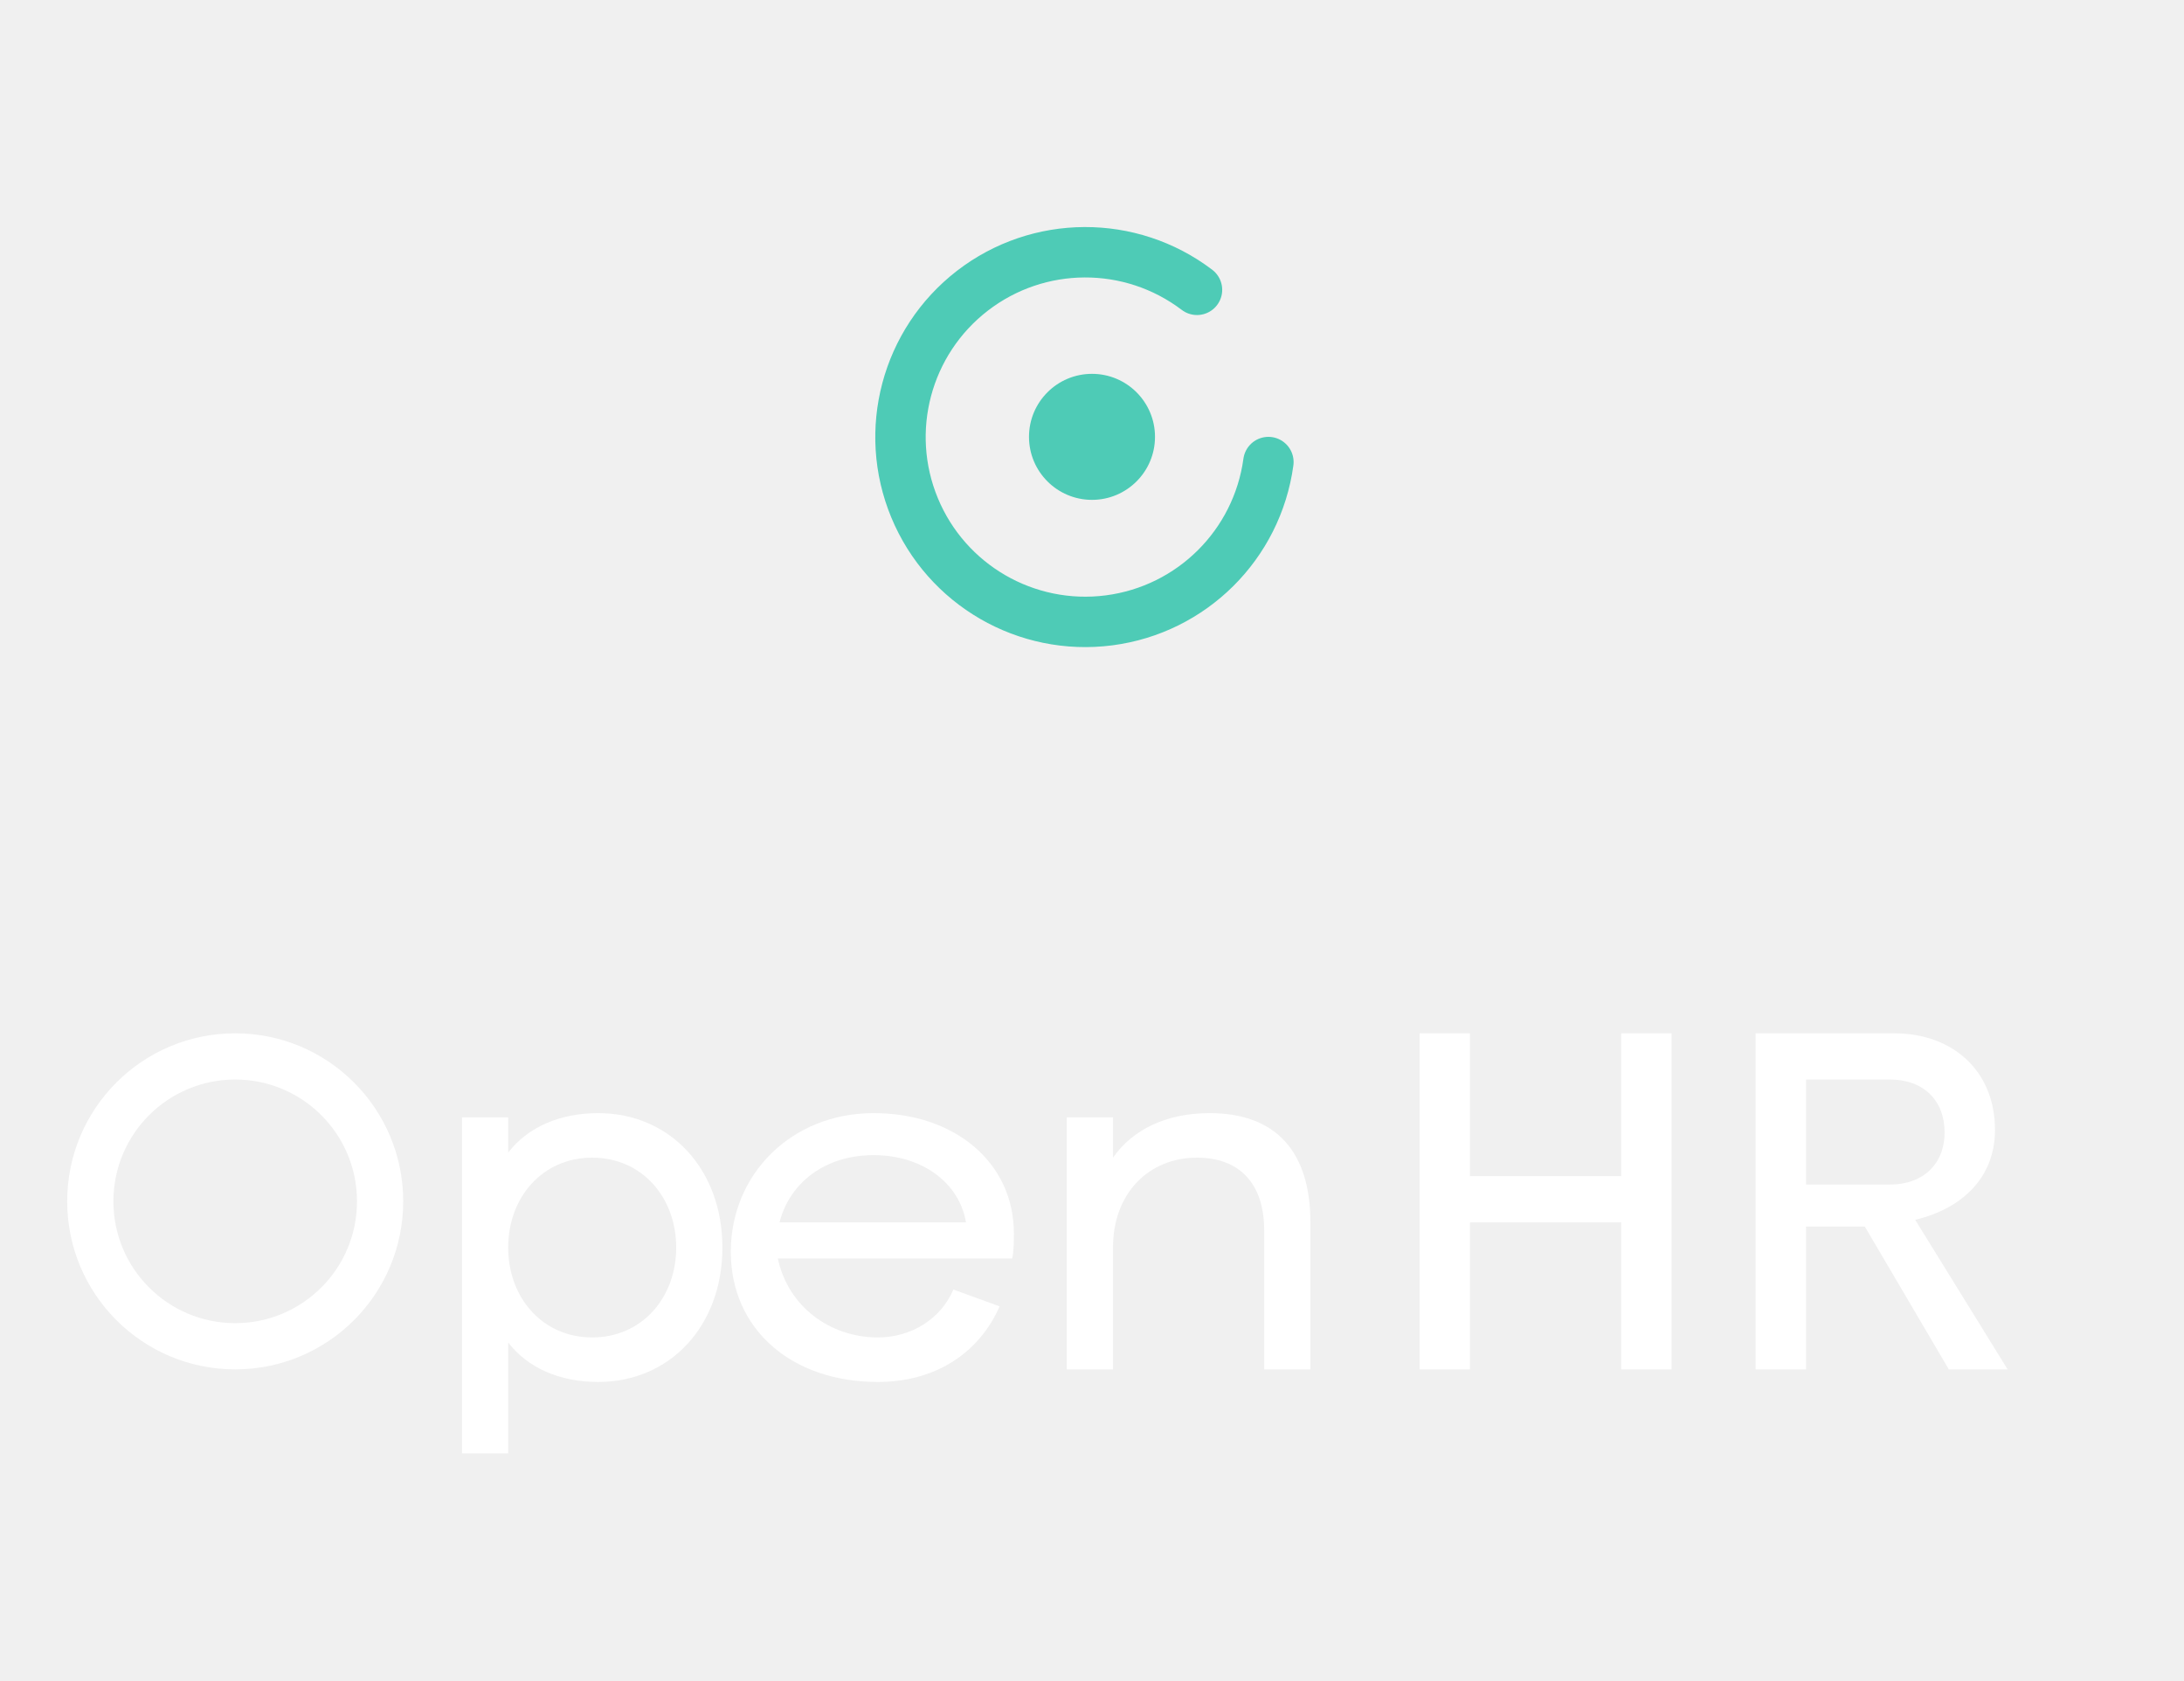
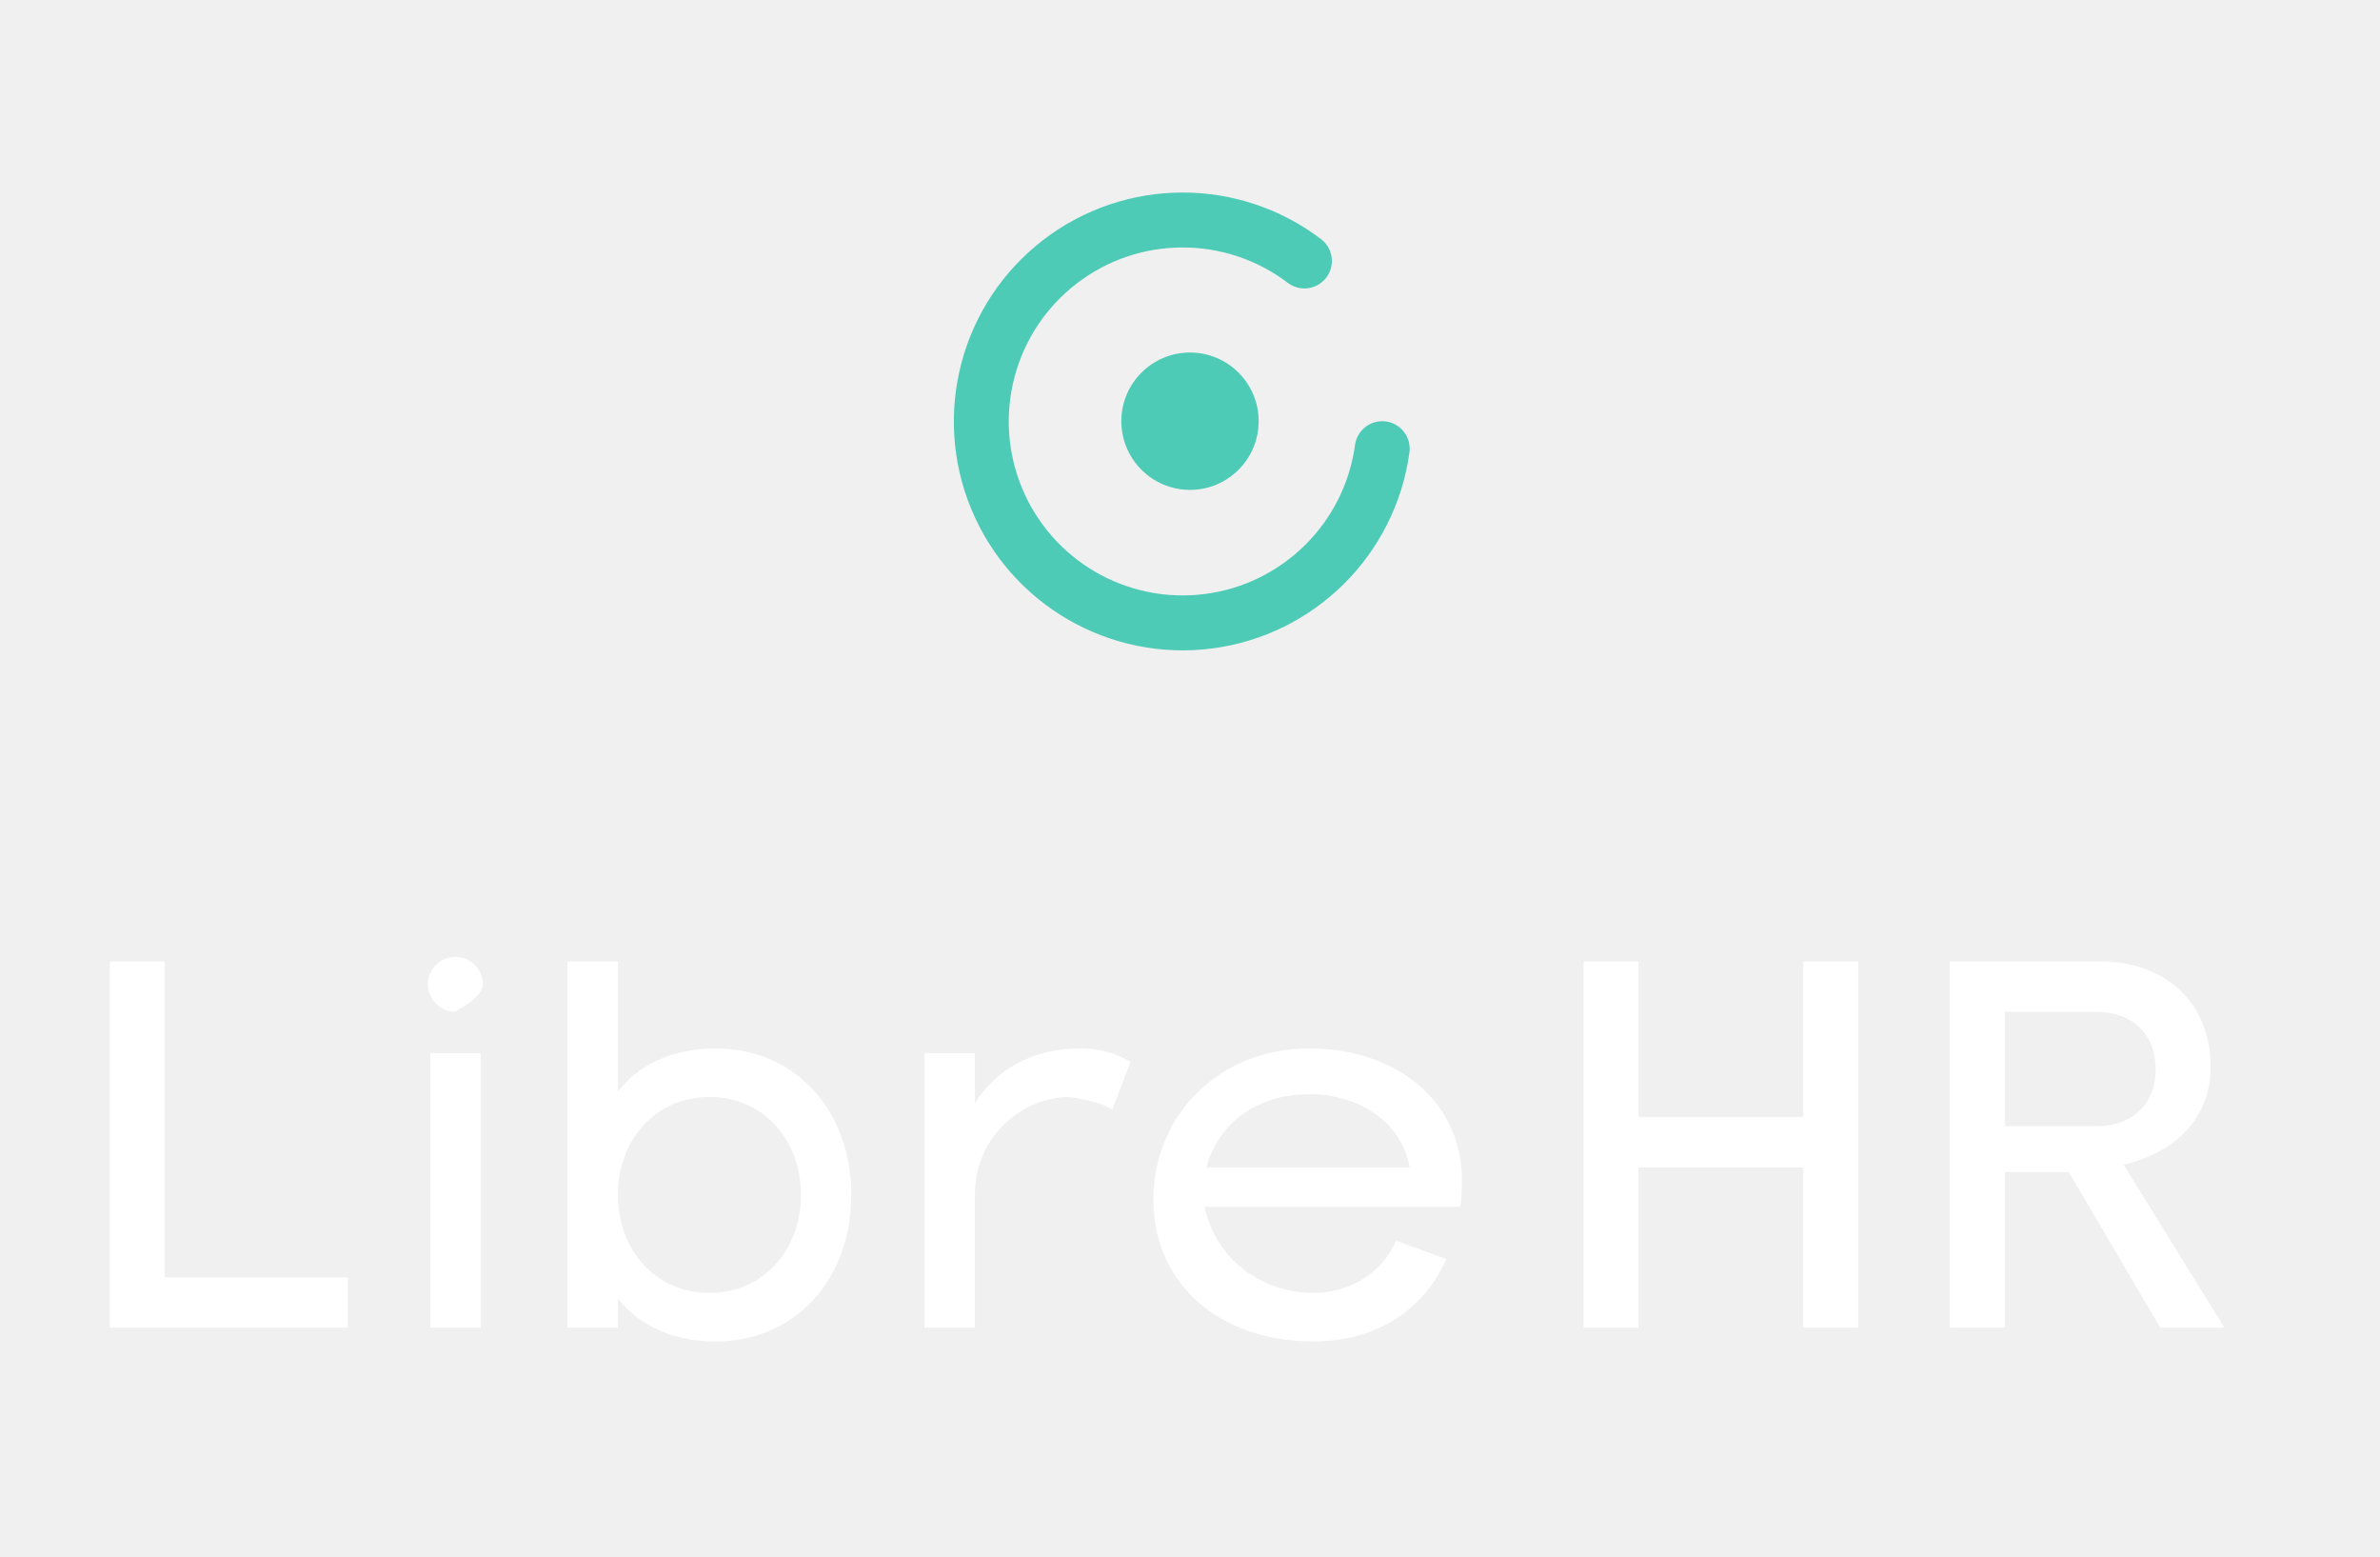
- <svg xmlns="http://www.w3.org/2000/svg" viewBox="0 0 260 200" width="260" height="200" fill="none">
-   <g transform="translate(98, 20)">
+ <svg xmlns="http://www.w3.org/2000/svg" viewBox="0 0 260 170" width="260" height="170" fill="none">
+   <g transform="translate(98, 14)">
    <path d="M 44.5 14.5 A 22 22 0 1 0 53 35" stroke="#4ecbb6" stroke-width="6" stroke-linecap="round" />
    <circle cx="32" cy="32" r="7.5" fill="#4ecbb6" />
  </g>
-   <g fill="#ffffff" transform="translate(6, 110)">
-     <path d="M 22 13 C 10.95 13 2 21.95 2 33 C 2 44.05 10.95 53 22 53 C 33.05 53 42 44.05 42 33 C 42 21.95 33.05 13 22 13 Z M 22 18.5 C 30.01 18.5 36.5 24.99 36.5 33 C 36.5 41.01 30.01 47.5 22 47.5 C 13.99 47.5 7.5 41.01 7.5 33 C 7.5 24.99 13.99 18.5 22 18.5 Z" />
-     <path d="M 49 23 L 54.5 23 L 54.5 27.2 C 56.8 24.2 60.6 22.5 65.2 22.5 C 73.8 22.5 80 29.2 80 38.5 C 80 47.8 73.8 54.5 65.2 54.5 C 60.6 54.5 56.8 52.8 54.5 49.8 L 54.5 63 L 49 63 Z M 64.5 27.8 C 58.6 27.8 54.5 32.5 54.5 38.5 C 54.5 44.5 58.6 49.2 64.5 49.2 C 70.4 49.2 74.5 44.5 74.5 38.5 C 74.5 32.5 70.4 27.8 64.5 27.8 Z" />
-     <path d="M 98 22.5 C 88.2 22.5 81 29.8 81 39 C 81 48.2 88.2 54.5 98.5 54.5 C 105.2 54.5 110.5 51.2 113 45.5 L 107.5 43.5 C 106 47 102.5 49.2 98.5 49.2 C 92.8 49.2 87.8 45.5 86.6 39.8 L 114.5 39.8 C 114.7 38.8 114.7 37.8 114.7 36.8 C 114.7 28.5 107.8 22.5 98 22.5 Z M 86.8 35.5 C 88 30.8 92.2 27.5 98 27.5 C 103.8 27.5 108.2 30.8 109 35.5 Z" />
-     <path d="M 121 23 L 126.5 23 L 126.5 27.8 C 128.8 24.5 132.8 22.5 138 22.5 C 146 22.5 150 27.2 150 35.5 L 150 53 L 144.5 53 L 144.5 36.5 C 144.5 30.8 141.5 27.8 136.5 27.8 C 130.8 27.8 126.5 32 126.5 38.5 L 126.5 53 L 121 53 Z" />
-     <path d="M 163 13 L 169 13 L 169 30 L 187 30 L 187 13 L 193 13 L 193 53 L 187 53 L 187 35.5 L 169 35.5 L 169 53 L 163 53 Z" />
-     <path d="M 203 13 L 219.5 13 C 226.5 13 231.5 17.5 231.5 24.5 C 231.5 30 227.8 33.8 222 35.2 L 233 53 L 226 53 L 216 36 L 209 36 L 209 53 L 203 53 Z M 209 18.5 L 209 31 L 219 31 C 223 31 225.5 28.5 225.5 24.8 C 225.5 21 223 18.5 219 18.5 Z" />
+   <g fill="#ffffff" transform="translate(0, 92)">
+     <path d="M 12 13 L 18 13 L 18 47.5 L 38 47.5 L 38 53 L 12 53 Z" />
+     <path d="M 47 23 L 52.5 23 L 52.5 53 L 47 53 Z M 49.75 12.5 C 51.4 12.5 52.75 13.85 52.75 15.5 C 52.75 17.15 49.4 18.5 49.75 18.5 C 48.1 18.5 46.75 17.15 46.75 15.5 C 46.75 13.85 48.1 12.5 49.75 12.5 Z" />
+     <path d="M 62 13 L 67.5 13 L 67.5 27.2 C 69.8 24.2 73.6 22.5 78.2 22.5 C 86.8 22.5 93 29.2 93 38.5 C 93 47.8 86.8 54.5 78.2 54.5 C 73.6 54.5 69.8 52.8 67.5 49.8 L 67.5 53 L 62 53 Z M 77.5 27.8 C 71.6 27.8 67.5 32.5 67.5 38.5 C 67.5 44.5 71.6 49.2 77.5 49.2 C 83.4 49.2 87.5 44.5 87.5 38.5 C 87.5 32.5 83.4 27.8 77.5 27.8 Z" />
+     <path d="M 101 23 L 106.5 23 L 106.5 28.5 C 108.8 24.8 112.8 22.5 118 22.5 C 120 22.5 122 23 123.5 24 L 121.5 29.2 C 120.2 28.2 116.8 27.8 116.8 27.8 C 111.8 27.8 106.5 32 106.5 38.5 L 106.5 53 L 101 53 Z" />
+     <path d="M 143 22.5 C 133.2 22.5 126 29.8 126 39 C 126 48.2 133.2 54.5 143.5 54.5 C 150.2 54.5 155.5 51.2 158 45.5 L 152.5 43.5 C 151 47 147.5 49.2 143.5 49.2 C 137.8 49.2 132.8 45.5 131.6 39.8 L 159.5 39.8 C 159.7 38.8 159.7 37.8 159.7 36.8 C 159.7 28.5 152.8 22.5 143 22.5 Z M 131.8 35.5 C 133 30.8 137.2 27.5 143 27.5 C 148.8 27.5 153.2 30.8 154 35.5 Z" />
+     <path d="M 173 13 L 179 13 L 179 30 L 197 30 L 197 13 L 203 13 L 203 53 L 197 53 L 197 35.5 L 179 35.5 L 179 53 L 173 53 Z" />
+     <path d="M 213 13 L 229.5 13 C 236.5 13 241.5 17.5 241.5 24.5 C 241.5 30 237.8 33.8 232 35.2 L 243 53 L 236 53 L 226 36 L 219 36 L 219 53 L 213 53 Z M 219 18.5 L 219 31 L 229 31 C 233 31 235.5 28.5 235.5 24.8 C 235.5 21 233 18.5 229 18.5 Z" />
  </g>
</svg>
